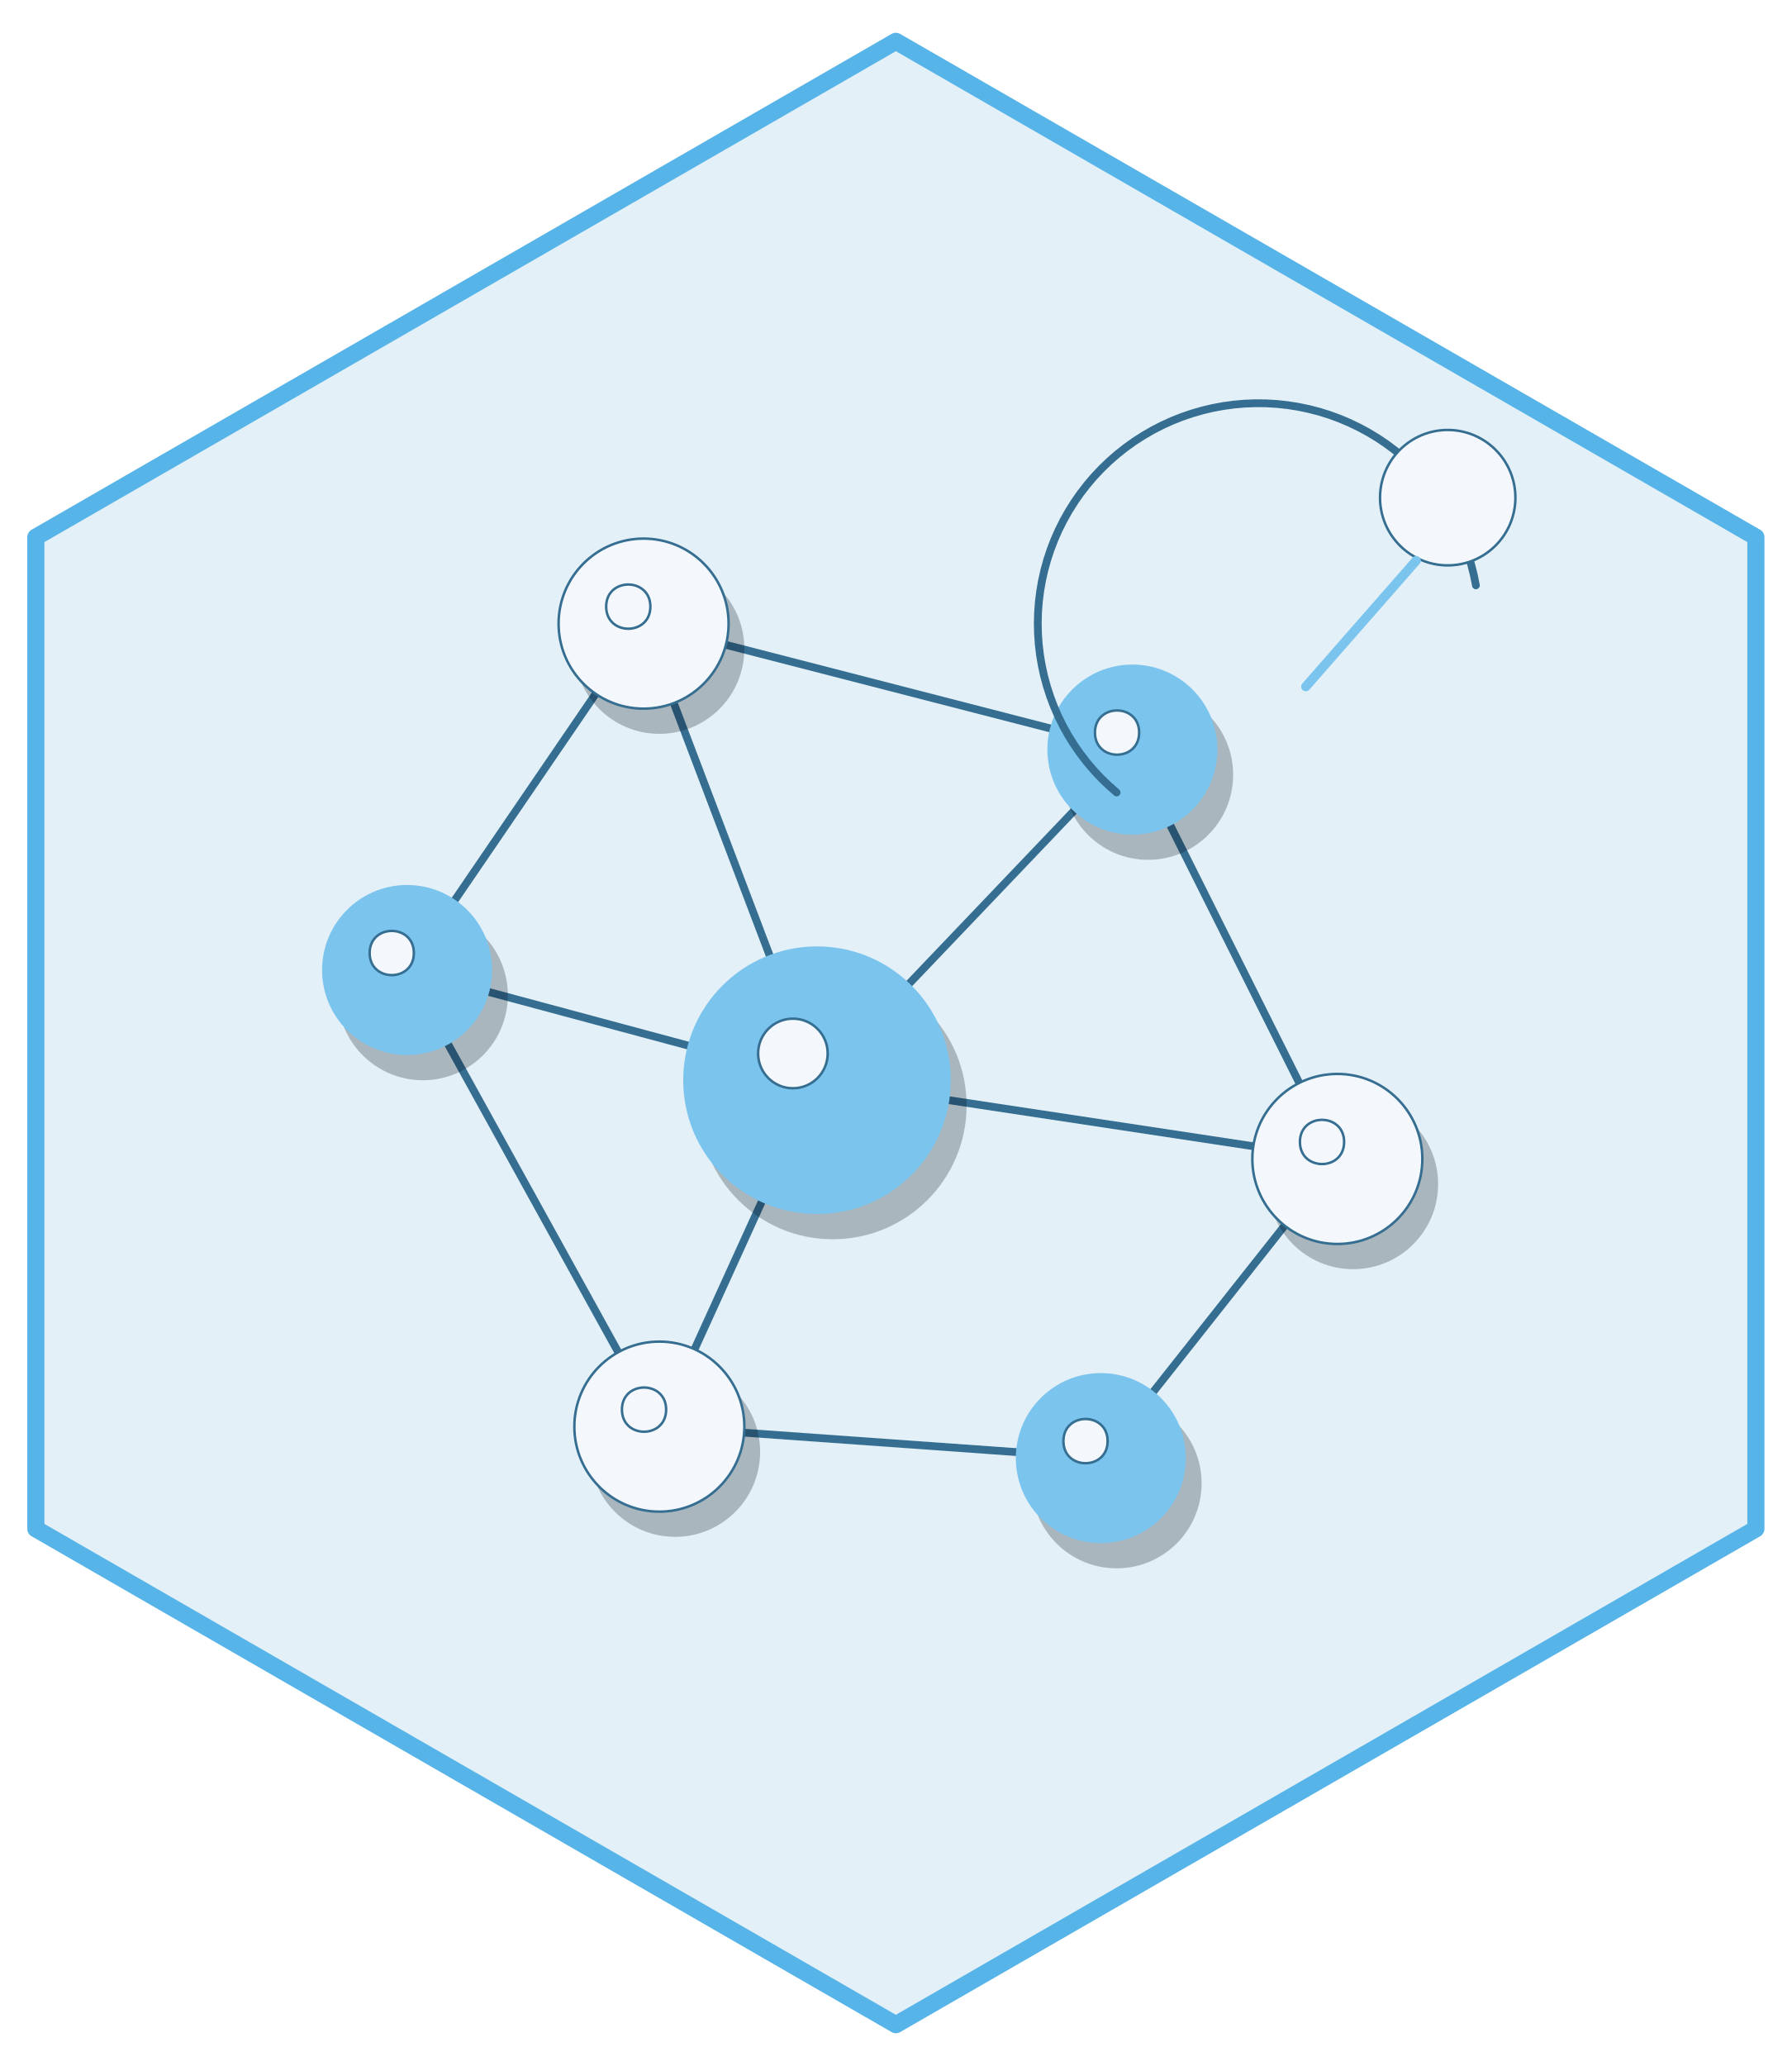
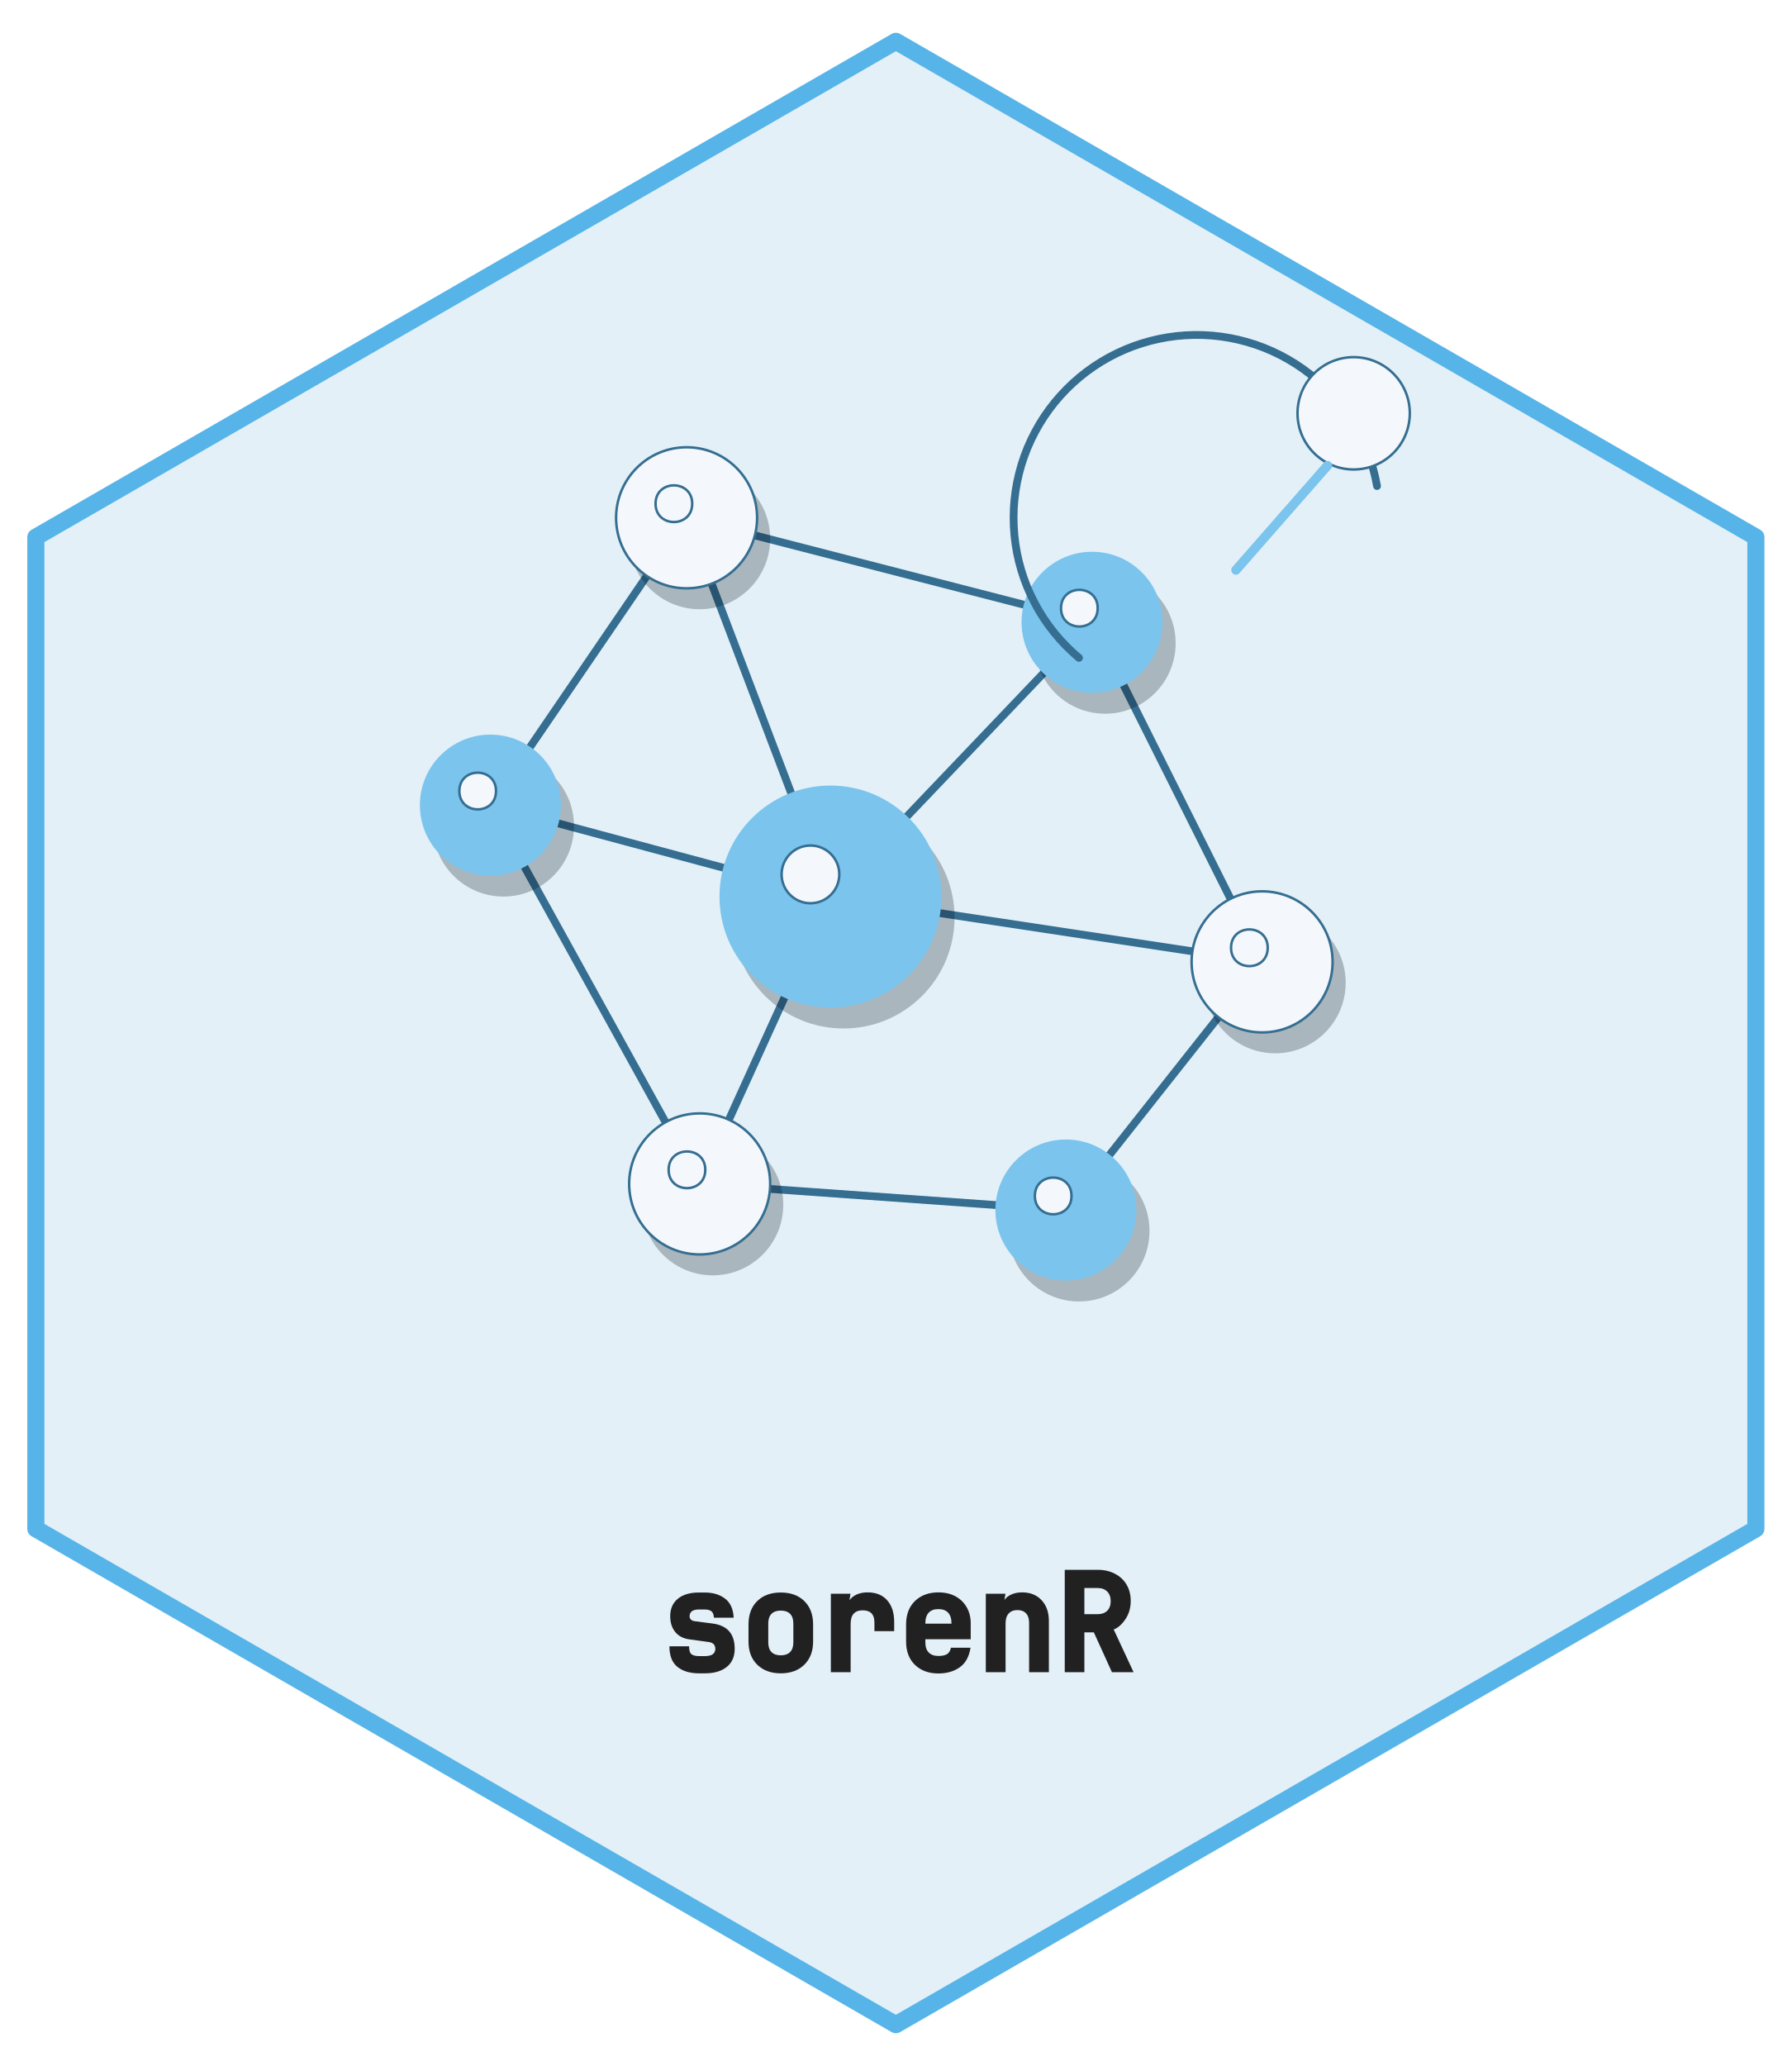
- <svg xmlns="http://www.w3.org/2000/svg" width="432pt" height="498pt" viewBox="0 0 432 498">
+ <svg xmlns="http://www.w3.org/2000/svg" xmlns:xlink="http://www.w3.org/1999/xlink" width="432" height="498" viewBox="0 0 432 498">
+   <defs>
+     <g>
+       <g id="glyph-0-0">
+         <path d="M 9.547 0.281 C 7.367 0.281 5.633 -0.234 4.344 -1.266 C 3.051 -2.297 2.406 -3.953 2.406 -6.234 L 7.141 -6.234 C 7.141 -5.266 7.332 -4.629 7.719 -4.328 C 8.113 -4.023 8.723 -3.875 9.547 -3.875 L 10.953 -3.875 C 11.816 -3.875 12.453 -4.023 12.859 -4.328 C 13.266 -4.641 13.469 -5.066 13.469 -5.609 C 13.469 -6.566 12.941 -7.117 11.891 -7.266 L 7.25 -7.906 C 5.781 -8.094 4.633 -8.68 3.812 -9.672 C 3 -10.672 2.594 -11.941 2.594 -13.484 C 2.594 -15.297 3.207 -16.703 4.438 -17.703 C 5.664 -18.703 7.348 -19.203 9.484 -19.203 L 10.922 -19.203 C 12.91 -19.203 14.547 -18.707 15.828 -17.719 C 17.109 -16.738 17.797 -15.207 17.891 -13.125 L 13.141 -13.125 C 13.086 -13.906 12.875 -14.43 12.5 -14.703 C 12.133 -14.973 11.609 -15.109 10.922 -15.109 L 9.484 -15.109 C 8.723 -15.109 8.16 -14.961 7.797 -14.672 C 7.441 -14.379 7.266 -13.992 7.266 -13.516 C 7.266 -12.805 7.688 -12.395 8.531 -12.281 L 12.875 -11.719 C 16.383 -11.238 18.141 -9.211 18.141 -5.641 C 18.141 -3.754 17.504 -2.297 16.234 -1.266 C 14.961 -0.234 13.203 0.281 10.953 0.281 Z M 9.547 0.281 " />
+       </g>
+       <g id="glyph-0-1">
+         <path d="M 10.25 0.281 C 7.906 0.281 6.02 -0.406 4.594 -1.781 C 3.176 -3.164 2.469 -5.039 2.469 -7.406 L 2.469 -11.5 C 2.469 -13.883 3.172 -15.766 4.578 -17.141 C 5.984 -18.516 7.875 -19.203 10.25 -19.203 C 12.625 -19.203 14.516 -18.516 15.922 -17.141 C 17.336 -15.766 18.047 -13.883 18.047 -11.5 L 18.047 -7.406 C 18.047 -5.039 17.332 -3.164 15.906 -1.781 C 14.488 -0.406 12.602 0.281 10.25 0.281 Z M 10.25 -4.062 C 11.227 -4.062 11.977 -4.32 12.5 -4.844 C 13.02 -5.363 13.281 -6.145 13.281 -7.188 L 13.281 -11.734 C 13.281 -12.766 13.02 -13.539 12.5 -14.062 C 11.977 -14.582 11.227 -14.844 10.25 -14.844 C 9.281 -14.844 8.535 -14.582 8.016 -14.062 C 7.492 -13.539 7.234 -12.766 7.234 -11.734 L 7.234 -7.188 C 7.234 -6.145 7.492 -5.363 8.016 -4.844 C 8.535 -4.32 9.281 -4.062 10.25 -4.062 Z M 10.25 -4.062 " />
+       </g>
+       <g id="glyph-0-2">
+         <path d="M 3.328 0 L 3.328 -18.906 L 8.062 -18.906 L 7.406 -14.797 C 7.176 -16.203 7.535 -17.289 8.484 -18.062 C 9.441 -18.844 10.68 -19.234 12.203 -19.234 C 14.211 -19.234 15.781 -18.598 16.906 -17.328 C 18.031 -16.066 18.594 -14.328 18.594 -12.109 L 18.594 -9.891 L 13.828 -9.891 L 13.828 -12.016 C 13.828 -13.941 12.883 -14.906 11 -14.906 C 10.039 -14.906 9.316 -14.633 8.828 -14.094 C 8.336 -13.562 8.094 -12.738 8.094 -11.625 L 8.094 0 Z M 3.328 0 " />
+       </g>
+       <g id="glyph-0-3">
+         <path d="M 10.25 0.312 C 7.926 0.312 6.047 -0.375 4.609 -1.75 C 3.18 -3.133 2.469 -5.008 2.469 -7.375 L 2.469 -11.531 C 2.469 -13.895 3.18 -15.77 4.609 -17.156 C 6.047 -18.539 7.926 -19.234 10.25 -19.234 C 11.82 -19.234 13.188 -18.922 14.344 -18.297 C 15.508 -17.672 16.414 -16.797 17.062 -15.672 C 17.719 -14.547 18.047 -13.242 18.047 -11.766 L 18.047 -7.938 L 7.109 -7.938 L 7.109 -7.156 C 7.109 -6.094 7.383 -5.285 7.938 -4.734 C 8.488 -4.18 9.258 -3.906 10.25 -3.906 C 11.102 -3.906 11.781 -4.039 12.281 -4.312 C 12.781 -4.594 13.113 -5.117 13.281 -5.891 L 18 -5.891 C 17.656 -3.711 16.781 -2.133 15.375 -1.156 C 13.977 -0.176 12.27 0.312 10.25 0.312 Z M 7.109 -11.766 L 7.109 -11.688 L 13.406 -11.688 L 13.406 -11.797 C 13.406 -12.922 13.133 -13.77 12.594 -14.344 C 12.062 -14.914 11.281 -15.203 10.25 -15.203 C 9.227 -15.203 8.445 -14.91 7.906 -14.328 C 7.375 -13.754 7.109 -12.898 7.109 -11.766 Z M 7.109 -11.766 " />
+       </g>
+       <g id="glyph-0-4">
+         <path d="M 2.688 0 L 2.688 -18.906 L 7.422 -18.906 L 6.766 -14.891 C 6.535 -16.285 6.891 -17.359 7.828 -18.109 C 8.773 -18.859 9.988 -19.234 11.469 -19.234 C 13.406 -19.234 14.957 -18.609 16.125 -17.359 C 17.301 -16.109 17.891 -14.445 17.891 -12.375 L 17.891 0 L 13.125 0 L 13.125 -11.859 C 13.125 -12.898 12.875 -13.676 12.375 -14.188 C 11.883 -14.707 11.195 -14.969 10.312 -14.969 C 9.414 -14.969 8.711 -14.691 8.203 -14.141 C 7.703 -13.598 7.453 -12.805 7.453 -11.766 L 7.453 0 Z M 2.688 0 " />
+       </g>
+       <g id="glyph-0-5">
+         <path d="M 2.719 0 L 2.719 -24.672 L 10.672 -24.672 C 12.223 -24.672 13.598 -24.359 14.797 -23.734 C 16.004 -23.117 16.941 -22.25 17.609 -21.125 C 18.285 -20 18.625 -18.68 18.625 -17.172 C 18.625 -15.473 18.188 -13.988 17.312 -12.719 C 16.445 -11.457 15.516 -10.648 14.516 -10.297 L 19.312 0 L 14.094 0 L 9.734 -9.594 L 7.453 -9.594 L 7.453 0 Z M 7.453 -13.984 L 10.672 -13.984 C 11.648 -13.984 12.414 -14.258 12.969 -14.812 C 13.52 -15.363 13.797 -16.129 13.797 -17.109 C 13.797 -18.098 13.516 -18.875 12.953 -19.438 C 12.391 -20 11.629 -20.281 10.672 -20.281 L 7.453 -20.281 Z M 7.453 -13.984 " />
+       </g>
+     </g>
+   </defs>
  <path fill-rule="nonzero" fill="rgb(89.02%, 94.118%, 96.863%)" fill-opacity="1" stroke-width="4.125" stroke-linecap="round" stroke-linejoin="round" stroke="rgb(33.725%, 70.588%, 91.373%)" stroke-opacity="1" stroke-miterlimit="10" d="M 216 9.961 L 423.359 129.48 L 423.359 368.52 L 216 488.039 L 8.641 368.52 L 8.641 129.48 Z M 216 9.961 " />
-   <path fill="none" stroke-width="1.875" stroke-linecap="round" stroke-linejoin="round" stroke="rgb(20.784%, 43.137%, 56.863%)" stroke-opacity="1" stroke-miterlimit="10" d="M 98.152 233.82 L 155.176 150.324 " />
-   <path fill="none" stroke-width="1.875" stroke-linecap="round" stroke-linejoin="round" stroke="rgb(20.784%, 43.137%, 56.863%)" stroke-opacity="1" stroke-miterlimit="10" d="M 98.152 233.82 L 196.992 260.387 " />
-   <path fill="none" stroke-width="1.875" stroke-linecap="round" stroke-linejoin="round" stroke="rgb(20.784%, 43.137%, 56.863%)" stroke-opacity="1" stroke-miterlimit="10" d="M 98.152 233.82 L 158.977 343.883 " />
-   <path fill="none" stroke-width="1.875" stroke-linecap="round" stroke-linejoin="round" stroke="rgb(20.784%, 43.137%, 56.863%)" stroke-opacity="1" stroke-miterlimit="10" d="M 155.176 150.324 L 196.992 260.387 " />
-   <path fill="none" stroke-width="1.875" stroke-linecap="round" stroke-linejoin="round" stroke="rgb(20.784%, 43.137%, 56.863%)" stroke-opacity="1" stroke-miterlimit="10" d="M 155.176 150.324 L 273.023 180.684 " />
-   <path fill="none" stroke-width="1.875" stroke-linecap="round" stroke-linejoin="round" stroke="rgb(20.784%, 43.137%, 56.863%)" stroke-opacity="1" stroke-miterlimit="10" d="M 196.992 260.387 L 158.977 343.883 " />
-   <path fill="none" stroke-width="1.875" stroke-linecap="round" stroke-linejoin="round" stroke="rgb(20.784%, 43.137%, 56.863%)" stroke-opacity="1" stroke-miterlimit="10" d="M 196.992 260.387 L 273.023 180.684 " />
-   <path fill="none" stroke-width="1.875" stroke-linecap="round" stroke-linejoin="round" stroke="rgb(20.784%, 43.137%, 56.863%)" stroke-opacity="1" stroke-miterlimit="10" d="M 196.992 260.387 L 322.445 279.363 " />
-   <path fill="none" stroke-width="1.875" stroke-linecap="round" stroke-linejoin="round" stroke="rgb(20.784%, 43.137%, 56.863%)" stroke-opacity="1" stroke-miterlimit="10" d="M 158.977 343.883 L 265.422 351.473 " />
-   <path fill="none" stroke-width="1.875" stroke-linecap="round" stroke-linejoin="round" stroke="rgb(20.784%, 43.137%, 56.863%)" stroke-opacity="1" stroke-miterlimit="10" d="M 273.023 180.684 L 322.445 279.363 " />
-   <path fill="none" stroke-width="1.875" stroke-linecap="round" stroke-linejoin="round" stroke="rgb(20.784%, 43.137%, 56.863%)" stroke-opacity="1" stroke-miterlimit="10" d="M 322.445 279.363 L 265.422 351.473 " />
-   <path fill-rule="nonzero" fill="rgb(1.176%, 3.922%, 7.059%)" fill-opacity="0.251" d="M 122.445 239.891 C 122.445 251.211 113.27 260.387 101.953 260.387 C 90.633 260.387 81.457 251.211 81.457 239.891 C 81.457 228.574 90.633 219.398 101.953 219.398 C 113.27 219.398 122.445 228.574 122.445 239.891 " />
-   <path fill-rule="nonzero" fill="rgb(48.235%, 76.863%, 92.941%)" fill-opacity="1" d="M 118.645 233.82 C 118.645 245.137 109.469 254.312 98.152 254.312 C 86.832 254.312 77.656 245.137 77.656 233.82 C 77.656 222.5 86.832 213.324 98.152 213.324 C 109.469 213.324 118.645 222.5 118.645 233.82 " />
-   <path fill-rule="nonzero" fill="rgb(95.686%, 97.255%, 98.824%)" fill-opacity="1" stroke-width="0.6" stroke-linecap="round" stroke-linejoin="round" stroke="rgb(20.784%, 43.137%, 56.863%)" stroke-opacity="1" stroke-miterlimit="10" d="M 99.785 229.719 C 99.785 236.824 89.125 236.824 89.125 229.719 C 89.125 222.617 99.785 222.617 99.785 229.719 " />
-   <path fill-rule="nonzero" fill="rgb(1.176%, 3.922%, 7.059%)" fill-opacity="0.251" d="M 179.469 156.395 C 179.469 167.715 170.293 176.891 158.977 176.891 C 147.656 176.891 138.48 167.715 138.48 156.395 C 138.48 145.078 147.656 135.902 158.977 135.902 C 170.293 135.902 179.469 145.078 179.469 156.395 " />
-   <path fill-rule="nonzero" fill="rgb(95.686%, 97.255%, 98.824%)" fill-opacity="1" stroke-width="0.6" stroke-linecap="round" stroke-linejoin="round" stroke="rgb(20.784%, 43.137%, 56.863%)" stroke-opacity="1" stroke-miterlimit="10" d="M 175.668 150.324 C 175.668 161.641 166.492 170.816 155.176 170.816 C 143.855 170.816 134.68 161.641 134.68 150.324 C 134.68 139.004 143.855 129.828 155.176 129.828 C 166.492 129.828 175.668 139.004 175.668 150.324 " />
-   <path fill-rule="nonzero" fill="rgb(95.686%, 97.255%, 98.824%)" fill-opacity="1" stroke-width="0.6" stroke-linecap="round" stroke-linejoin="round" stroke="rgb(20.784%, 43.137%, 56.863%)" stroke-opacity="1" stroke-miterlimit="10" d="M 156.809 146.223 C 156.809 153.328 146.152 153.328 146.152 146.223 C 146.152 139.121 156.809 139.121 156.809 146.223 " />
-   <path fill-rule="nonzero" fill="rgb(1.176%, 3.922%, 7.059%)" fill-opacity="0.251" d="M 233.055 266.457 C 233.055 284.273 218.609 298.719 200.793 298.719 C 182.977 298.719 168.535 284.273 168.535 266.457 C 168.535 248.641 182.977 234.199 200.793 234.199 C 218.609 234.199 233.055 248.641 233.055 266.457 " />
-   <path fill-rule="nonzero" fill="rgb(48.235%, 76.863%, 92.941%)" fill-opacity="1" d="M 229.25 260.387 C 229.25 278.203 214.809 292.645 196.992 292.645 C 179.176 292.645 164.73 278.203 164.73 260.387 C 164.73 242.57 179.176 228.125 196.992 228.125 C 214.809 228.125 229.25 242.57 229.25 260.387 " />
-   <path fill-rule="nonzero" fill="rgb(95.686%, 97.255%, 98.824%)" fill-opacity="1" stroke-width="0.6" stroke-linecap="round" stroke-linejoin="round" stroke="rgb(20.784%, 43.137%, 56.863%)" stroke-opacity="1" stroke-miterlimit="10" d="M 199.562 253.934 C 199.562 258.566 195.809 262.32 191.176 262.32 C 186.543 262.32 182.789 258.566 182.789 253.934 C 182.789 249.301 186.543 245.547 191.176 245.547 C 195.809 245.547 199.562 249.301 199.562 253.934 " />
-   <path fill-rule="nonzero" fill="rgb(1.176%, 3.922%, 7.059%)" fill-opacity="0.251" d="M 183.273 349.953 C 183.273 361.273 174.098 370.449 162.777 370.449 C 151.457 370.449 142.281 361.273 142.281 349.953 C 142.281 338.637 151.457 329.461 162.777 329.461 C 174.098 329.461 183.273 338.637 183.273 349.953 " />
-   <path fill-rule="nonzero" fill="rgb(95.686%, 97.255%, 98.824%)" fill-opacity="1" stroke-width="0.6" stroke-linecap="round" stroke-linejoin="round" stroke="rgb(20.784%, 43.137%, 56.863%)" stroke-opacity="1" stroke-miterlimit="10" d="M 179.469 343.883 C 179.469 355.199 170.293 364.375 158.977 364.375 C 147.656 364.375 138.48 355.199 138.48 343.883 C 138.48 332.562 147.656 323.387 158.977 323.387 C 170.293 323.387 179.469 332.562 179.469 343.883 " />
-   <path fill-rule="nonzero" fill="rgb(95.686%, 97.255%, 98.824%)" fill-opacity="1" stroke-width="0.6" stroke-linecap="round" stroke-linejoin="round" stroke="rgb(20.784%, 43.137%, 56.863%)" stroke-opacity="1" stroke-miterlimit="10" d="M 160.609 339.781 C 160.609 346.887 149.953 346.887 149.953 339.781 C 149.953 332.68 160.609 332.68 160.609 339.781 " />
-   <path fill-rule="nonzero" fill="rgb(1.176%, 3.922%, 7.059%)" fill-opacity="0.251" d="M 297.32 186.758 C 297.32 198.078 288.145 207.254 276.824 207.254 C 265.508 207.254 256.332 198.078 256.332 186.758 C 256.332 175.438 265.508 166.262 276.824 166.262 C 288.145 166.262 297.32 175.438 297.32 186.758 " />
-   <path fill-rule="nonzero" fill="rgb(48.235%, 76.863%, 92.941%)" fill-opacity="1" d="M 293.52 180.684 C 293.52 192.004 284.344 201.18 273.023 201.18 C 261.707 201.18 252.531 192.004 252.531 180.684 C 252.531 169.367 261.707 160.191 273.023 160.191 C 284.344 160.191 293.52 169.367 293.52 180.684 " />
-   <path fill-rule="nonzero" fill="rgb(95.686%, 97.255%, 98.824%)" fill-opacity="1" stroke-width="0.6" stroke-linecap="round" stroke-linejoin="round" stroke="rgb(20.784%, 43.137%, 56.863%)" stroke-opacity="1" stroke-miterlimit="10" d="M 274.656 176.586 C 274.656 183.691 264 183.691 264 176.586 C 264 169.48 274.656 169.48 274.656 176.586 " />
-   <path fill-rule="nonzero" fill="rgb(1.176%, 3.922%, 7.059%)" fill-opacity="0.251" d="M 346.742 285.434 C 346.742 296.754 337.566 305.93 326.246 305.93 C 314.926 305.93 305.75 296.754 305.75 285.434 C 305.75 274.117 314.926 264.941 326.246 264.941 C 337.566 264.941 346.742 274.117 346.742 285.434 " />
-   <path fill-rule="nonzero" fill="rgb(95.686%, 97.255%, 98.824%)" fill-opacity="1" stroke-width="0.6" stroke-linecap="round" stroke-linejoin="round" stroke="rgb(20.784%, 43.137%, 56.863%)" stroke-opacity="1" stroke-miterlimit="10" d="M 342.938 279.363 C 342.938 290.68 333.762 299.855 322.445 299.855 C 311.125 299.855 301.949 290.68 301.949 279.363 C 301.949 268.043 311.125 258.867 322.445 258.867 C 333.762 258.867 342.938 268.043 342.938 279.363 " />
-   <path fill-rule="nonzero" fill="rgb(95.686%, 97.255%, 98.824%)" fill-opacity="1" stroke-width="0.6" stroke-linecap="round" stroke-linejoin="round" stroke="rgb(20.784%, 43.137%, 56.863%)" stroke-opacity="1" stroke-miterlimit="10" d="M 324.078 275.262 C 324.078 282.367 313.422 282.367 313.422 275.262 C 313.422 268.16 324.078 268.16 324.078 275.262 " />
-   <path fill-rule="nonzero" fill="rgb(1.176%, 3.922%, 7.059%)" fill-opacity="0.251" d="M 289.719 357.543 C 289.719 368.863 280.543 378.039 269.223 378.039 C 257.902 378.039 248.727 368.863 248.727 357.543 C 248.727 346.227 257.902 337.051 269.223 337.051 C 280.543 337.051 289.719 346.227 289.719 357.543 " />
-   <path fill-rule="nonzero" fill="rgb(48.235%, 76.863%, 92.941%)" fill-opacity="1" d="M 285.914 351.473 C 285.914 362.793 276.738 371.965 265.422 371.965 C 254.102 371.965 244.926 362.793 244.926 351.473 C 244.926 340.152 254.102 330.977 265.422 330.977 C 276.738 330.977 285.914 340.152 285.914 351.473 " />
-   <path fill-rule="nonzero" fill="rgb(95.686%, 97.255%, 98.824%)" fill-opacity="1" stroke-width="0.6" stroke-linecap="round" stroke-linejoin="round" stroke="rgb(20.784%, 43.137%, 56.863%)" stroke-opacity="1" stroke-miterlimit="10" d="M 267.055 347.375 C 267.055 354.477 256.398 354.477 256.398 347.375 C 256.398 340.27 267.055 340.27 267.055 347.375 " />
-   <path fill="none" stroke-width="1.875" stroke-linecap="round" stroke-linejoin="round" stroke="rgb(20.784%, 43.137%, 56.863%)" stroke-opacity="1" stroke-miterlimit="10" d="M 355.852 141.098 L 355.34 138.566 L 354.707 136.062 L 353.953 133.59 L 353.078 131.16 L 352.086 128.777 L 350.98 126.441 L 349.762 124.164 L 348.434 121.949 L 347 119.797 L 345.465 117.723 L 343.828 115.723 L 342.094 113.805 L 340.273 111.973 L 338.363 110.23 L 336.371 108.582 L 334.301 107.035 L 332.156 105.59 L 329.945 104.25 L 327.672 103.02 L 325.34 101.898 L 322.961 100.895 L 320.531 100.004 L 318.062 99.234 L 315.559 98.586 L 313.027 98.059 L 310.473 97.656 L 307.898 97.375 L 305.316 97.223 L 302.73 97.195 L 300.148 97.289 L 297.57 97.512 L 295.008 97.859 L 292.465 98.332 L 289.945 98.926 L 287.461 99.641 L 285.012 100.473 L 282.609 101.426 L 280.254 102.496 L 277.953 103.676 L 275.715 104.969 L 273.539 106.363 L 271.434 107.867 L 269.406 109.469 L 267.457 111.168 L 265.594 112.961 L 263.82 114.84 L 262.141 116.805 L 260.559 118.844 L 259.078 120.961 L 257.703 123.148 L 256.434 125.398 L 255.277 127.707 L 254.23 130.07 L 253.305 132.48 L 252.496 134.934 L 251.809 137.422 L 251.238 139.941 L 250.797 142.488 L 250.477 145.051 L 250.281 147.625 L 250.215 150.207 L 250.273 152.789 L 250.453 155.363 L 250.762 157.926 L 251.195 160.473 L 251.75 162.996 L 252.43 165.488 L 253.227 167.941 L 254.145 170.359 L 255.176 172.727 L 256.324 175.039 L 257.582 177.297 L 258.949 179.488 L 260.422 181.609 L 261.992 183.66 L 263.664 185.633 L 265.43 187.52 L 267.285 189.32 L 269.227 191.027 " />
-   <path fill-rule="nonzero" fill="rgb(95.686%, 97.255%, 98.824%)" fill-opacity="1" stroke-width="0.6" stroke-linecap="round" stroke-linejoin="round" stroke="rgb(20.784%, 43.137%, 56.863%)" stroke-opacity="1" stroke-miterlimit="10" d="M 365.375 119.961 C 365.375 128.973 358.07 136.281 349.055 136.281 C 340.043 136.281 332.738 128.973 332.738 119.961 C 332.738 110.949 340.043 103.641 349.055 103.641 C 358.07 103.641 365.375 110.949 365.375 119.961 " />
-   <path fill="none" stroke-width="2.25" stroke-linecap="round" stroke-linejoin="round" stroke="rgb(48.235%, 76.863%, 92.941%)" stroke-opacity="1" stroke-miterlimit="10" d="M 314.84 165.504 L 341.453 135.141 " />
+   <path fill="none" stroke-width="1.875" stroke-linecap="round" stroke-linejoin="round" stroke="rgb(20.784%, 43.137%, 56.863%)" stroke-opacity="1" stroke-miterlimit="10" d="M 118.238 194.078 L 165.543 124.812 " />
+   <path fill="none" stroke-width="1.875" stroke-linecap="round" stroke-linejoin="round" stroke="rgb(20.784%, 43.137%, 56.863%)" stroke-opacity="1" stroke-miterlimit="10" d="M 118.238 194.078 L 200.23 216.113 " />
+   <path fill="none" stroke-width="1.875" stroke-linecap="round" stroke-linejoin="round" stroke="rgb(20.784%, 43.137%, 56.863%)" stroke-opacity="1" stroke-miterlimit="10" d="M 118.238 194.078 L 168.695 285.379 " />
+   <path fill="none" stroke-width="1.875" stroke-linecap="round" stroke-linejoin="round" stroke="rgb(20.784%, 43.137%, 56.863%)" stroke-opacity="1" stroke-miterlimit="10" d="M 165.543 124.812 L 200.23 216.113 " />
+   <path fill="none" stroke-width="1.875" stroke-linecap="round" stroke-linejoin="round" stroke="rgb(20.784%, 43.137%, 56.863%)" stroke-opacity="1" stroke-miterlimit="10" d="M 165.543 124.812 L 263.305 150 " />
+   <path fill="none" stroke-width="1.875" stroke-linecap="round" stroke-linejoin="round" stroke="rgb(20.784%, 43.137%, 56.863%)" stroke-opacity="1" stroke-miterlimit="10" d="M 200.23 216.113 L 168.695 285.379 " />
+   <path fill="none" stroke-width="1.875" stroke-linecap="round" stroke-linejoin="round" stroke="rgb(20.784%, 43.137%, 56.863%)" stroke-opacity="1" stroke-miterlimit="10" d="M 200.23 216.113 L 263.305 150 " />
+   <path fill="none" stroke-width="1.875" stroke-linecap="round" stroke-linejoin="round" stroke="rgb(20.784%, 43.137%, 56.863%)" stroke-opacity="1" stroke-miterlimit="10" d="M 200.23 216.113 L 304.301 231.855 " />
+   <path fill="none" stroke-width="1.875" stroke-linecap="round" stroke-linejoin="round" stroke="rgb(20.784%, 43.137%, 56.863%)" stroke-opacity="1" stroke-miterlimit="10" d="M 168.695 285.379 L 256.996 291.676 " />
+   <path fill="none" stroke-width="1.875" stroke-linecap="round" stroke-linejoin="round" stroke="rgb(20.784%, 43.137%, 56.863%)" stroke-opacity="1" stroke-miterlimit="10" d="M 263.305 150 L 304.301 231.855 " />
+   <path fill="none" stroke-width="1.875" stroke-linecap="round" stroke-linejoin="round" stroke="rgb(20.784%, 43.137%, 56.863%)" stroke-opacity="1" stroke-miterlimit="10" d="M 304.301 231.855 L 256.996 291.676 " />
+   <path fill-rule="nonzero" fill="rgb(1.176%, 3.922%, 7.059%)" fill-opacity="0.251" d="M 138.395 199.113 C 138.395 208.504 130.781 216.113 121.391 216.113 C 112.004 216.113 104.391 208.504 104.391 199.113 C 104.391 189.723 112.004 182.113 121.391 182.113 C 130.781 182.113 138.395 189.723 138.395 199.113 " />
+   <path fill-rule="nonzero" fill="rgb(48.235%, 76.863%, 92.941%)" fill-opacity="1" d="M 135.238 194.078 C 135.238 203.465 127.629 211.078 118.238 211.078 C 108.848 211.078 101.238 203.465 101.238 194.078 C 101.238 184.688 108.848 177.074 118.238 177.074 C 127.629 177.074 135.238 184.688 135.238 194.078 " />
+   <path fill-rule="nonzero" fill="rgb(95.686%, 97.255%, 98.824%)" fill-opacity="1" stroke-width="0.6" stroke-linecap="round" stroke-linejoin="round" stroke="rgb(20.784%, 43.137%, 56.863%)" stroke-opacity="1" stroke-miterlimit="10" d="M 119.594 190.676 C 119.594 196.57 110.754 196.57 110.754 190.676 C 110.754 184.781 119.594 184.781 119.594 190.676 " />
+   <path fill-rule="nonzero" fill="rgb(1.176%, 3.922%, 7.059%)" fill-opacity="0.251" d="M 185.695 129.852 C 185.695 139.238 178.086 146.852 168.695 146.852 C 159.305 146.852 151.695 139.238 151.695 129.852 C 151.695 120.461 159.305 112.848 168.695 112.848 C 178.086 112.848 185.695 120.461 185.695 129.852 " />
+   <path fill-rule="nonzero" fill="rgb(95.686%, 97.255%, 98.824%)" fill-opacity="1" stroke-width="0.6" stroke-linecap="round" stroke-linejoin="round" stroke="rgb(20.784%, 43.137%, 56.863%)" stroke-opacity="1" stroke-miterlimit="10" d="M 182.543 124.812 C 182.543 134.203 174.934 141.812 165.543 141.812 C 156.152 141.812 148.543 134.203 148.543 124.812 C 148.543 115.422 156.152 107.812 165.543 107.812 C 174.934 107.812 182.543 115.422 182.543 124.812 " />
+   <path fill-rule="nonzero" fill="rgb(95.686%, 97.255%, 98.824%)" fill-opacity="1" stroke-width="0.6" stroke-linecap="round" stroke-linejoin="round" stroke="rgb(20.784%, 43.137%, 56.863%)" stroke-opacity="1" stroke-miterlimit="10" d="M 166.898 121.414 C 166.898 127.305 158.059 127.305 158.059 121.414 C 158.059 115.52 166.898 115.52 166.898 121.414 " />
+   <path fill-rule="nonzero" fill="rgb(1.176%, 3.922%, 7.059%)" fill-opacity="0.251" d="M 230.148 221.152 C 230.148 235.934 218.164 247.914 203.387 247.914 C 188.605 247.914 176.625 235.934 176.625 221.152 C 176.625 206.371 188.605 194.391 203.387 194.391 C 218.164 194.391 230.148 206.371 230.148 221.152 " />
+   <path fill-rule="nonzero" fill="rgb(48.235%, 76.863%, 92.941%)" fill-opacity="1" d="M 226.992 216.113 C 226.992 230.895 215.012 242.875 200.23 242.875 C 185.453 242.875 173.473 230.895 173.473 216.113 C 173.473 201.336 185.453 189.355 200.23 189.355 C 215.012 189.355 226.992 201.336 226.992 216.113 " />
+   <path fill-rule="nonzero" fill="rgb(95.686%, 97.255%, 98.824%)" fill-opacity="1" stroke-width="0.6" stroke-linecap="round" stroke-linejoin="round" stroke="rgb(20.784%, 43.137%, 56.863%)" stroke-opacity="1" stroke-miterlimit="10" d="M 202.363 210.762 C 202.363 214.605 199.25 217.723 195.406 217.723 C 191.562 217.723 188.449 214.605 188.449 210.762 C 188.449 206.922 191.562 203.805 195.406 203.805 C 199.25 203.805 202.363 206.922 202.363 210.762 " />
+   <path fill-rule="nonzero" fill="rgb(1.176%, 3.922%, 7.059%)" fill-opacity="0.251" d="M 188.852 290.418 C 188.852 299.805 181.238 307.418 171.848 307.418 C 162.461 307.418 154.848 299.805 154.848 290.418 C 154.848 281.027 162.461 273.414 171.848 273.414 C 181.238 273.414 188.852 281.027 188.852 290.418 " />
+   <path fill-rule="nonzero" fill="rgb(95.686%, 97.255%, 98.824%)" fill-opacity="1" stroke-width="0.6" stroke-linecap="round" stroke-linejoin="round" stroke="rgb(20.784%, 43.137%, 56.863%)" stroke-opacity="1" stroke-miterlimit="10" d="M 185.695 285.379 C 185.695 294.77 178.086 302.379 168.695 302.379 C 159.305 302.379 151.695 294.77 151.695 285.379 C 151.695 275.988 159.305 268.379 168.695 268.379 C 178.086 268.379 185.695 275.988 185.695 285.379 " />
+   <path fill-rule="nonzero" fill="rgb(95.686%, 97.255%, 98.824%)" fill-opacity="1" stroke-width="0.6" stroke-linecap="round" stroke-linejoin="round" stroke="rgb(20.784%, 43.137%, 56.863%)" stroke-opacity="1" stroke-miterlimit="10" d="M 170.051 281.977 C 170.051 287.871 161.211 287.871 161.211 281.977 C 161.211 276.086 170.051 276.086 170.051 281.977 " />
+   <path fill-rule="nonzero" fill="rgb(1.176%, 3.922%, 7.059%)" fill-opacity="0.251" d="M 283.457 155.035 C 283.457 164.426 275.848 172.039 266.457 172.039 C 257.066 172.039 249.457 164.426 249.457 155.035 C 249.457 145.648 257.066 138.035 266.457 138.035 C 275.848 138.035 283.457 145.648 283.457 155.035 " />
+   <path fill-rule="nonzero" fill="rgb(48.235%, 76.863%, 92.941%)" fill-opacity="1" d="M 280.305 150 C 280.305 159.391 272.695 167 263.305 167 C 253.914 167 246.305 159.391 246.305 150 C 246.305 140.609 253.914 133 263.305 133 C 272.695 133 280.305 140.609 280.305 150 " />
+   <path fill-rule="nonzero" fill="rgb(95.686%, 97.255%, 98.824%)" fill-opacity="1" stroke-width="0.6" stroke-linecap="round" stroke-linejoin="round" stroke="rgb(20.784%, 43.137%, 56.863%)" stroke-opacity="1" stroke-miterlimit="10" d="M 264.66 146.598 C 264.66 152.492 255.82 152.492 255.82 146.598 C 255.82 140.707 264.66 140.707 264.66 146.598 " />
+   <path fill-rule="nonzero" fill="rgb(1.176%, 3.922%, 7.059%)" fill-opacity="0.251" d="M 324.457 236.895 C 324.457 246.285 316.844 253.895 307.453 253.895 C 298.066 253.895 290.453 246.285 290.453 236.895 C 290.453 227.504 298.066 219.895 307.453 219.895 C 316.844 219.895 324.457 227.504 324.457 236.895 " />
+   <path fill-rule="nonzero" fill="rgb(95.686%, 97.255%, 98.824%)" fill-opacity="1" stroke-width="0.6" stroke-linecap="round" stroke-linejoin="round" stroke="rgb(20.784%, 43.137%, 56.863%)" stroke-opacity="1" stroke-miterlimit="10" d="M 321.301 231.855 C 321.301 241.246 313.691 248.859 304.301 248.859 C 294.91 248.859 287.301 241.246 287.301 231.855 C 287.301 222.469 294.91 214.855 304.301 214.855 C 313.691 214.855 321.301 222.469 321.301 231.855 " />
+   <path fill-rule="nonzero" fill="rgb(95.686%, 97.255%, 98.824%)" fill-opacity="1" stroke-width="0.6" stroke-linecap="round" stroke-linejoin="round" stroke="rgb(20.784%, 43.137%, 56.863%)" stroke-opacity="1" stroke-miterlimit="10" d="M 305.656 228.457 C 305.656 234.352 296.816 234.352 296.816 228.457 C 296.816 222.562 305.656 222.562 305.656 228.457 " />
+   <path fill-rule="nonzero" fill="rgb(1.176%, 3.922%, 7.059%)" fill-opacity="0.251" d="M 277.152 296.711 C 277.152 306.102 269.539 313.715 260.152 313.715 C 250.762 313.715 243.148 306.102 243.148 296.711 C 243.148 287.324 250.762 279.711 260.152 279.711 C 269.539 279.711 277.152 287.324 277.152 296.711 " />
+   <path fill-rule="nonzero" fill="rgb(48.235%, 76.863%, 92.941%)" fill-opacity="1" d="M 273.996 291.676 C 273.996 301.066 266.387 308.676 256.996 308.676 C 247.605 308.676 239.996 301.066 239.996 291.676 C 239.996 282.285 247.605 274.676 256.996 274.676 C 266.387 274.676 273.996 282.285 273.996 291.676 " />
+   <path fill-rule="nonzero" fill="rgb(95.686%, 97.255%, 98.824%)" fill-opacity="1" stroke-width="0.6" stroke-linecap="round" stroke-linejoin="round" stroke="rgb(20.784%, 43.137%, 56.863%)" stroke-opacity="1" stroke-miterlimit="10" d="M 258.352 288.273 C 258.352 294.168 249.512 294.168 249.512 288.273 C 249.512 282.383 258.352 282.383 258.352 288.273 " />
+   <path fill="none" stroke-width="1.875" stroke-linecap="round" stroke-linejoin="round" stroke="rgb(20.784%, 43.137%, 56.863%)" stroke-opacity="1" stroke-miterlimit="10" d="M 332.012 117.16 L 331.59 115.059 L 331.062 112.98 L 330.438 110.934 L 329.711 108.918 L 328.891 106.938 L 327.973 105.004 L 326.961 103.113 L 325.859 101.273 L 324.672 99.492 L 323.395 97.77 L 322.039 96.109 L 320.602 94.52 L 319.09 93 L 317.504 91.555 L 315.852 90.188 L 314.137 88.902 L 312.359 87.703 L 310.523 86.594 L 308.637 85.57 L 306.703 84.641 L 304.727 83.809 L 302.715 83.07 L 300.664 82.434 L 298.59 81.895 L 296.488 81.457 L 294.367 81.121 L 292.234 80.891 L 290.094 80.762 L 287.949 80.738 L 285.805 80.82 L 283.664 81.004 L 281.539 81.293 L 279.43 81.684 L 277.34 82.176 L 275.281 82.77 L 273.25 83.461 L 271.254 84.25 L 269.301 85.137 L 267.395 86.117 L 265.535 87.188 L 263.73 88.348 L 261.984 89.594 L 260.305 90.922 L 258.688 92.332 L 257.141 93.82 L 255.672 95.379 L 254.277 97.008 L 252.965 98.699 L 251.734 100.457 L 250.594 102.27 L 249.543 104.137 L 248.582 106.055 L 247.715 108.012 L 246.945 110.012 L 246.273 112.047 L 245.703 114.113 L 245.234 116.203 L 244.863 118.312 L 244.602 120.438 L 244.438 122.574 L 244.383 124.715 L 244.43 126.855 L 244.582 128.992 L 244.836 131.121 L 245.195 133.234 L 245.656 135.324 L 246.219 137.391 L 246.879 139.43 L 247.641 141.434 L 248.5 143.398 L 249.449 145.316 L 250.492 147.188 L 251.629 149.008 L 252.848 150.77 L 254.152 152.469 L 255.539 154.102 L 257.004 155.668 L 258.543 157.16 L 260.152 158.578 " />
+   <path fill-rule="nonzero" fill="rgb(95.686%, 97.255%, 98.824%)" fill-opacity="1" stroke-width="0.6" stroke-linecap="round" stroke-linejoin="round" stroke="rgb(20.784%, 43.137%, 56.863%)" stroke-opacity="1" stroke-miterlimit="10" d="M 339.914 99.625 C 339.914 107.102 333.852 113.164 326.375 113.164 C 318.898 113.164 312.84 107.102 312.84 99.625 C 312.84 92.148 318.898 86.09 326.375 86.09 C 333.852 86.09 339.914 92.148 339.914 99.625 " />
+   <path fill="none" stroke-width="2.25" stroke-linecap="round" stroke-linejoin="round" stroke="rgb(48.235%, 76.863%, 92.941%)" stroke-opacity="1" stroke-miterlimit="10" d="M 297.992 137.406 L 320.07 112.219 " />
+   <g fill="rgb(12.941%, 12.941%, 12.941%)" fill-opacity="1">
+     <use xlink:href="#glyph-0-0" x="159" y="403.069" />
+     <use xlink:href="#glyph-0-1" x="178" y="403.069" />
+     <use xlink:href="#glyph-0-2" x="197" y="403.069" />
+     <use xlink:href="#glyph-0-3" x="216" y="403.069" />
+     <use xlink:href="#glyph-0-4" x="235" y="403.069" />
+     <use xlink:href="#glyph-0-5" x="254" y="403.069" />
+   </g>
</svg>
